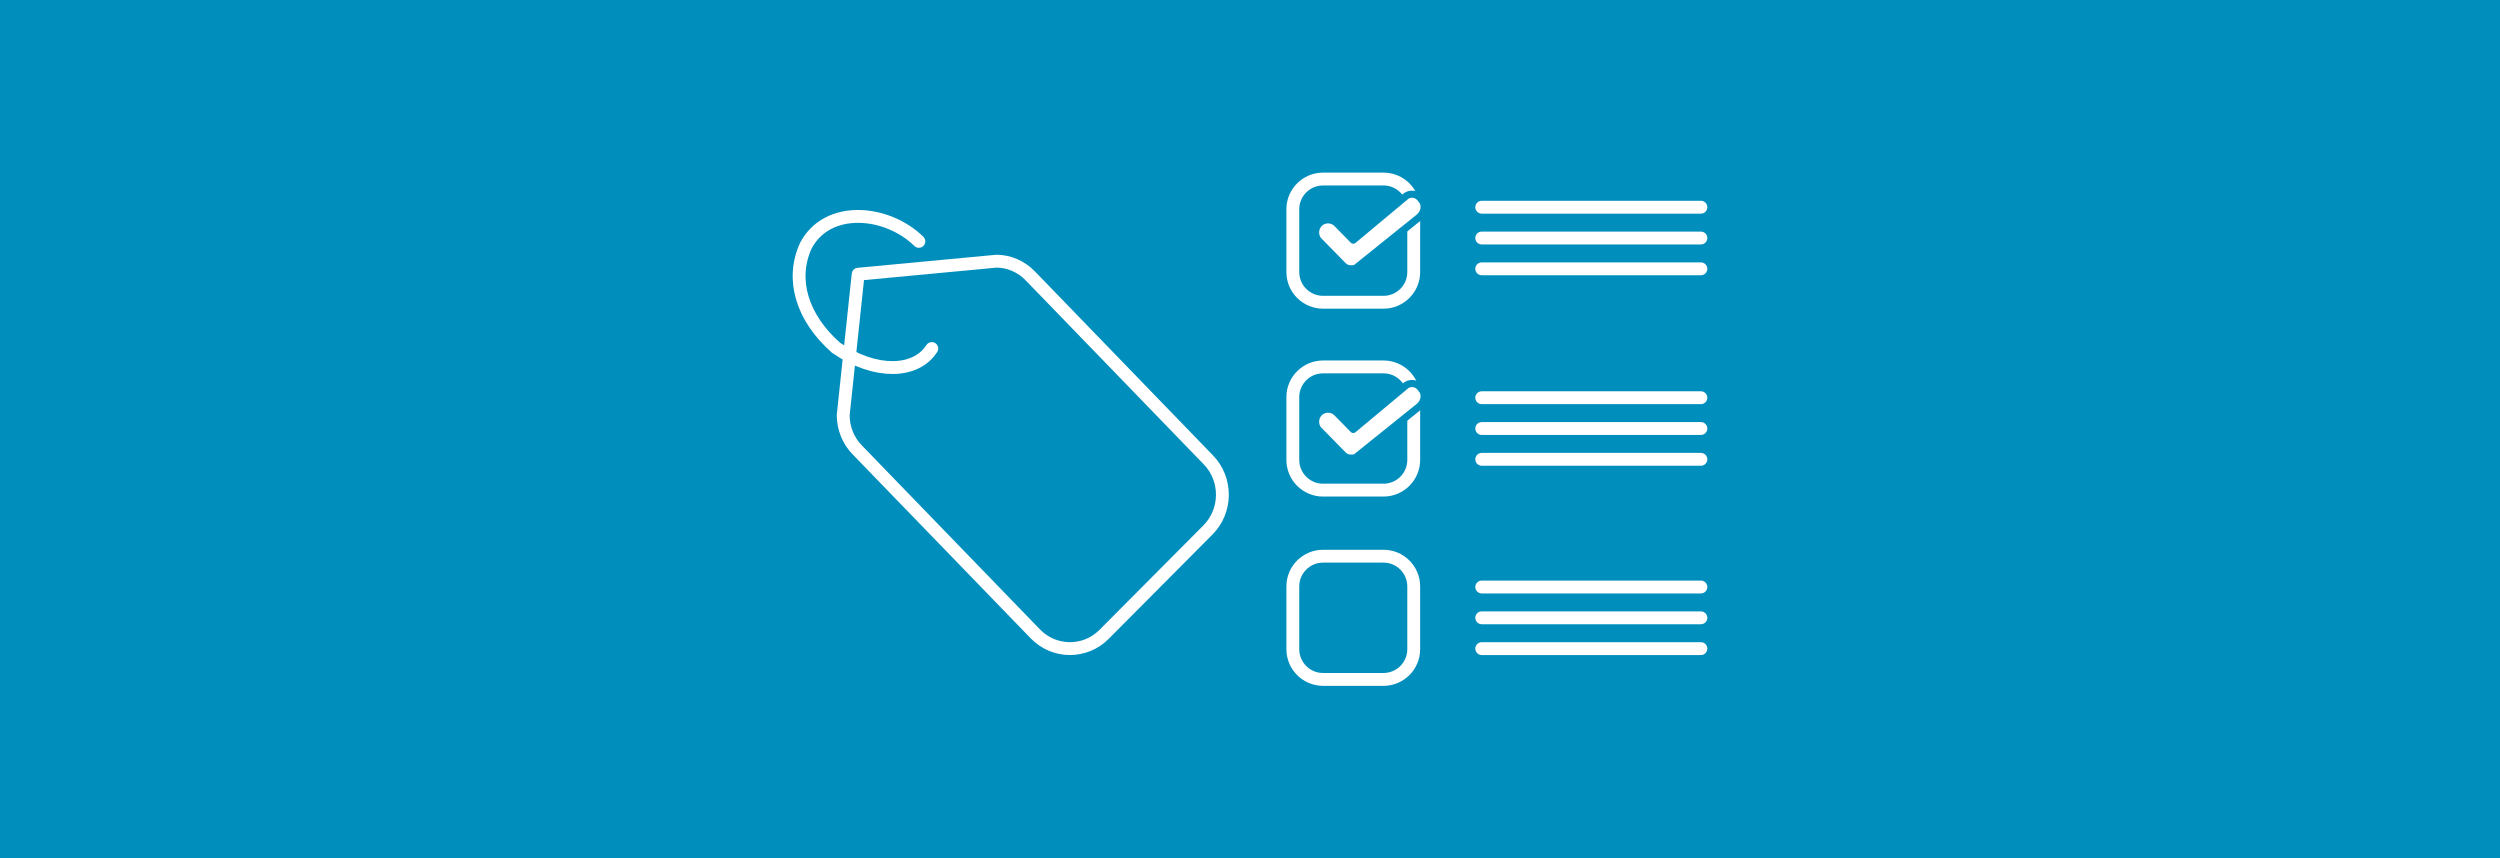
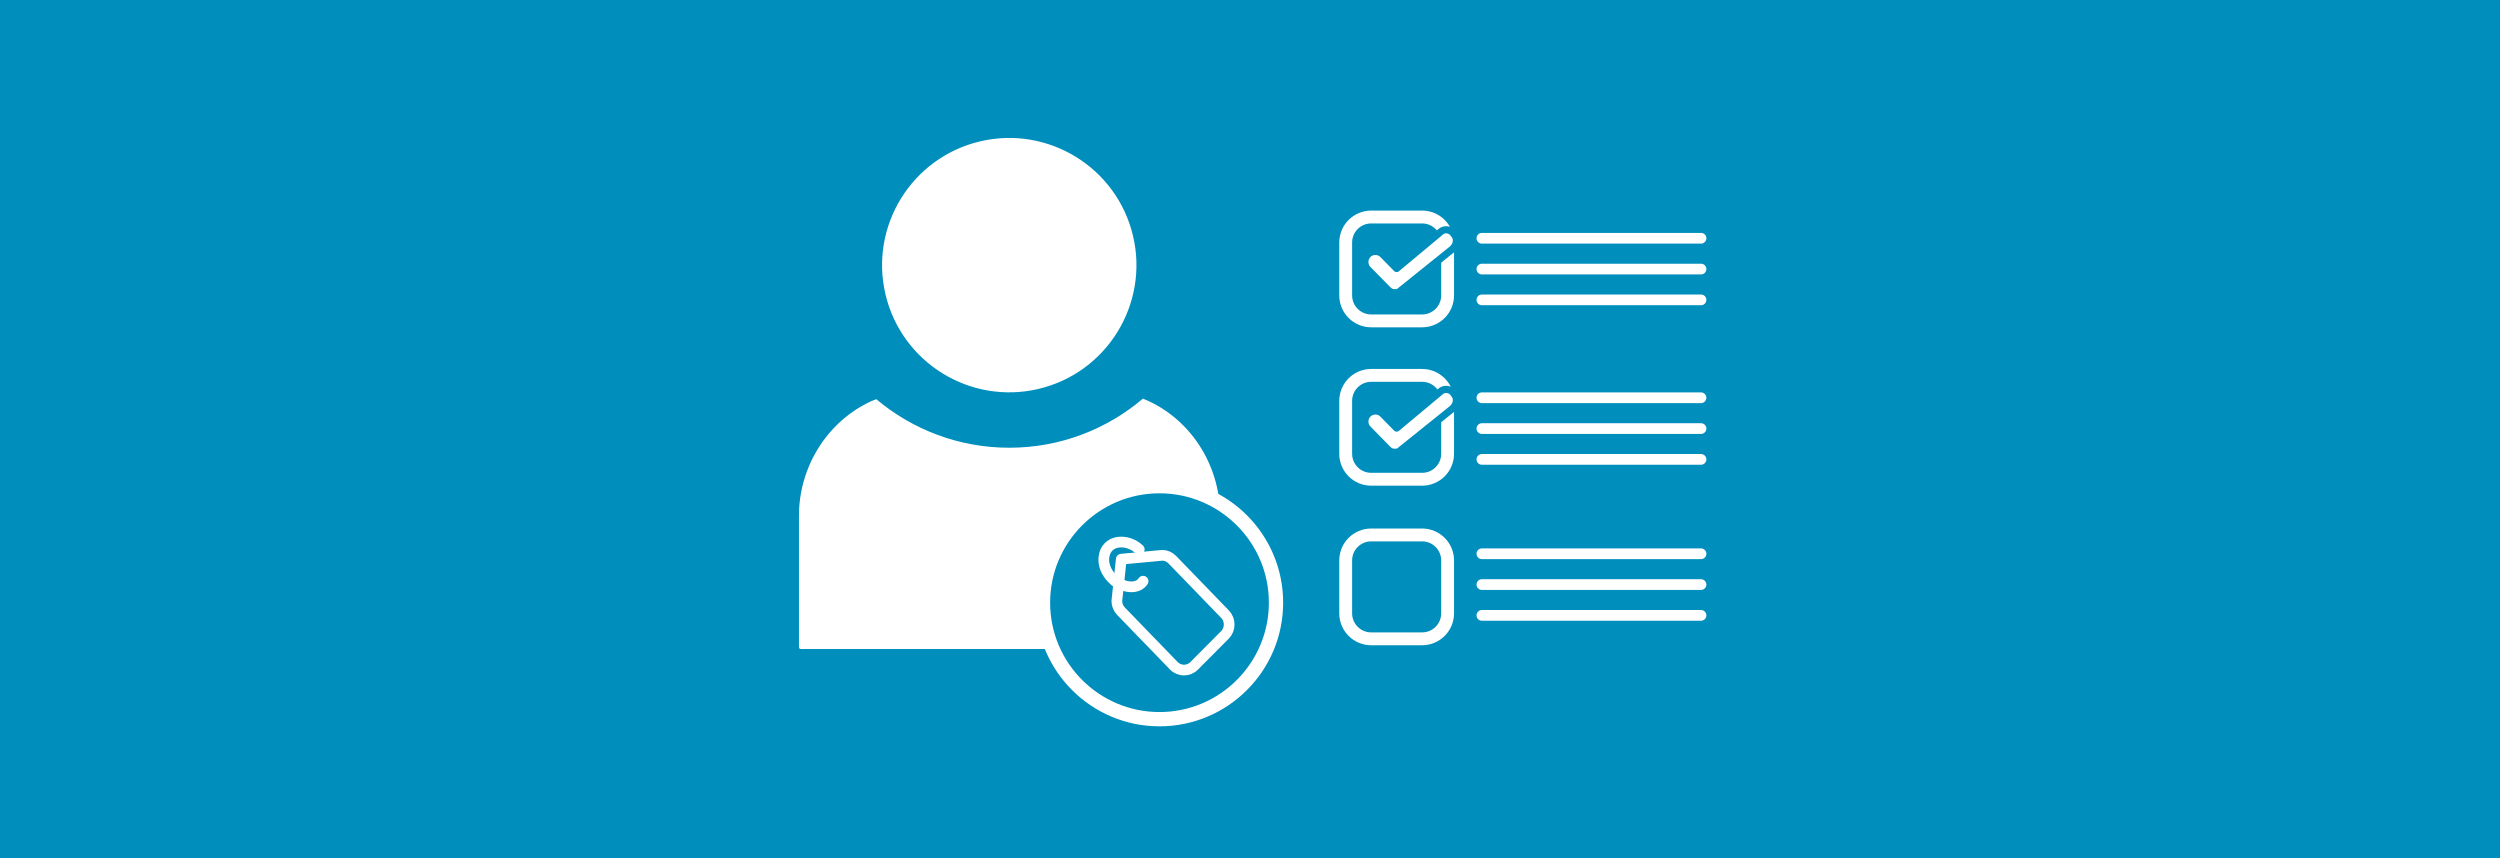
<svg xmlns="http://www.w3.org/2000/svg" width="100%" height="100%" viewBox="0 0 350 120" version="1.1" xml:space="preserve" style="fill-rule:evenodd;clip-rule:evenodd;stroke-linecap:round;stroke-miterlimit:1.5;">
  <rect x="0" y="0" width="350" height="120.184" style="fill:#008ebd;" />
  <g>
-     <path d="M197.922,29.297c0,-2.335 -1.896,-4.232 -4.232,-4.232l-8.463,0c-2.336,0 -4.232,1.897 -4.232,4.232l0,8.787c0,2.335 1.896,4.231 4.232,4.231l8.463,0c2.336,0 4.232,-1.896 4.232,-4.231l0,-8.787Z" style="fill:#008ebd;stroke:#fff;stroke-width:1.8px;" />
-     <path d="M197.922,55.6c0,-2.336 -1.896,-4.232 -4.232,-4.232l-8.463,0c-2.336,0 -4.232,1.896 -4.232,4.232l0,8.786c0,2.336 1.896,4.232 4.232,4.232l8.463,0c2.336,0 4.232,-1.896 4.232,-4.232l0,-8.786Z" style="fill:#008ebd;stroke:#fff;stroke-width:1.8px;" />
-     <path d="M197.922,82.1c0,-2.336 -1.896,-4.232 -4.232,-4.232l-8.463,0c-2.336,0 -4.232,1.896 -4.232,4.232l0,8.787c0,2.335 1.896,4.231 4.232,4.231l8.463,0c2.336,0 4.232,-1.896 4.232,-4.231l0,-8.787Z" style="fill:#008ebd;stroke:#fff;stroke-width:1.8px;" />
-     <path d="M184.696,57.78c0.656,-0.669 1.806,-0.669 2.462,0l2.298,2.342l7.223,-6.022c0.657,-0.669 1.806,-0.502 2.298,0.334c0.657,0.67 0.493,1.841 -0.328,2.51l-8.536,6.859c-0.328,0.334 -0.657,0.334 -0.985,0.334c-0.492,0 -0.821,-0.167 -1.149,-0.502l-3.447,-3.513c-0.493,-0.669 -0.493,-1.673 0.164,-2.342Z" style="fill:#fff;stroke:#008ebd;stroke-width:1px;stroke-linecap:butt;stroke-linejoin:round;stroke-miterlimit:1.414;" />
-     <path d="M184.696,31.277c0.656,-0.669 1.806,-0.669 2.462,0l2.298,2.342l7.223,-6.022c0.657,-0.669 1.806,-0.502 2.298,0.335c0.657,0.669 0.493,1.84 -0.328,2.509l-8.536,6.859c-0.328,0.334 -0.657,0.334 -0.985,0.334c-0.492,0 -0.821,-0.167 -1.149,-0.502l-3.447,-3.513c-0.493,-0.669 -0.493,-1.672 0.164,-2.342Z" style="fill:#fff;stroke:#008ebd;stroke-width:1px;stroke-linecap:butt;stroke-linejoin:round;stroke-miterlimit:1.414;" />
+     <path d="M202.666,33.949c0,-1.969 -1.599,-3.567 -3.568,-3.567l-7.134,0c-1.969,0 -3.567,1.598 -3.567,3.567l0,7.407c0,1.969 1.598,3.567 3.567,3.567l7.134,0c1.969,0 3.568,-1.598 3.568,-3.567l0,-7.407Z" style="fill:#008ebd;stroke:#fff;stroke-width:1.8px;" />
+     <path d="M202.666,56.121c0,-1.968 -1.599,-3.567 -3.568,-3.567l-7.134,0c-1.969,0 -3.567,1.599 -3.567,3.567l0,7.407c0,1.969 1.598,3.567 3.567,3.567l7.134,0c1.969,0 3.568,-1.598 3.568,-3.567l0,-7.407Z" style="fill:#008ebd;stroke:#fff;stroke-width:1.8px;" />
+     <path d="M202.666,78.461c0,-1.969 -1.599,-3.568 -3.568,-3.568l-7.134,0c-1.969,0 -3.567,1.599 -3.567,3.568l0,7.406c0,1.969 1.598,3.568 3.567,3.568l7.134,0c1.969,0 3.568,-1.599 3.568,-3.568l0,-7.406Z" style="fill:#008ebd;stroke:#fff;stroke-width:1.8px;" />
+     <path d="M191.516,57.96c0.554,-0.564 1.522,-0.564 2.076,0l1.937,1.974l6.089,-5.077c0.553,-0.564 1.522,-0.423 1.937,0.282c0.554,0.564 0.415,1.551 -0.277,2.116l-7.195,5.781c-0.277,0.282 -0.554,0.282 -0.831,0.282c-0.415,0 -0.691,-0.141 -0.968,-0.423l-2.906,-2.961c-0.415,-0.564 -0.415,-1.41 0.138,-1.974Z" style="fill:#fff;stroke:#008ebd;stroke-width:1px;stroke-linecap:butt;stroke-linejoin:round;stroke-miterlimit:1.414;" />
+     <path d="M191.516,35.618c0.554,-0.564 1.522,-0.564 2.076,0l1.937,1.975l6.089,-5.077c0.553,-0.564 1.522,-0.423 1.937,0.282c0.554,0.564 0.415,1.551 -0.277,2.115l-7.195,5.782c-0.277,0.282 -0.554,0.282 -0.831,0.282c-0.415,0 -0.691,-0.141 -0.968,-0.423l-2.906,-2.961c-0.415,-0.564 -0.415,-1.411 0.138,-1.975Z" style="fill:#fff;stroke:#008ebd;stroke-width:1px;stroke-linecap:butt;stroke-linejoin:round;stroke-miterlimit:1.414;" />
  </g>
  <g>
-     <path d="M130.452,48.794c-2.19,3.42 -7.796,3.722 -13.407,-0.107c-4.77,-4.221 -6.389,-9.552 -4.225,-14.298c3.045,-5.759 11.387,-4.951 15.819,-0.599" style="fill:#3c5862;fill-opacity:0;stroke:#fff;stroke-width:1.8px;stroke-linejoin:round;stroke-miterlimit:5;" />
-     <path d="M139.537,36.563c1.692,0.022 3.396,0.711 4.695,2.052l24.944,25.77c2.638,2.725 2.609,7.121 -0.066,9.809l-14.537,14.615c-2.674,2.688 -6.988,2.658 -9.626,-0.067l-24.944,-25.769c-1.299,-1.342 -1.951,-3.088 -1.954,-4.854l2.094,-19.73l19.394,-1.826Z" style="fill:#3c5862;fill-opacity:0;stroke:#fff;stroke-width:1.8px;stroke-linejoin:round;" />
+     <path d="M137.206,19.793c9.563,-2.258 19.161,3.673 21.419,13.236c2.258,9.564 -3.673,19.162 -13.236,21.42c-9.564,2.258 -19.161,-3.673 -21.42,-13.236c-2.258,-9.564 3.673,-19.162 13.237,-21.42Z" style="fill:#fff;" />
+     <path d="M170.803,71.369c-0.335,-7.109 -4.717,-13.134 -10.794,-15.56c-5.048,4.28 -11.571,6.873 -18.707,6.873c-7.096,0 -13.588,-2.562 -18.625,-6.798c-0.283,0.114 -0.571,0.218 -0.846,0.347c-0.107,0.051 -0.213,0.102 -0.32,0.155c-1.755,0.872 -3.347,2.052 -4.71,3.472c-0.083,0.086 -0.162,0.173 -0.243,0.26c-2.731,2.966 -4.48,6.918 -4.689,11.276c-0.014,0.291 -0.013,0.584 -0.013,0.878l0,18.3c0,0.375 0.349,0.29 0.708,0.29l57.738,0c0.359,0 0.508,0.086 0.508,-0.29l0,-18.3c0.001,-0.294 0.007,-0.612 -0.007,-0.903Z" style="fill:#fff;fill-rule:nonzero;" />
+   </g>
+   <path d="M162.309,68.063c9.003,-0.011 16.321,7.289 16.332,16.292c0.011,9.002 -7.289,16.321 -16.292,16.332c-9.002,0.011 -16.321,-7.289 -16.332,-16.292c-0.011,-9.003 7.289,-16.321 16.292,-16.332Z" style="fill:#008ebd;stroke:#fff;stroke-width:2px;stroke-linejoin:round;" />
+   <g>
+     <path d="M160.033,81.366c-0.649,1.013 -2.309,1.102 -3.971,-0.032c-1.413,-1.251 -1.893,-2.83 -1.252,-4.236c0.902,-1.706 3.373,-1.466 4.686,-0.177" style="fill:#3c5862;fill-opacity:0;stroke:#fff;stroke-width:1.5px;stroke-linejoin:round;stroke-miterlimit:5;" />
+     <path d="M162.725,77.742c0.501,0.007 1.005,0.211 1.39,0.608l7.39,7.634c0.781,0.808 0.772,2.11 -0.02,2.906l-4.306,4.329c-0.793,0.797 -2.07,0.788 -2.852,-0.019l-7.389,-7.634c-0.385,-0.398 -0.578,-0.915 -0.579,-1.438l0.62,-5.845l5.746,-0.541Z" style="fill:#3c5862;fill-opacity:0;stroke:#fff;stroke-width:1.5px;stroke-linejoin:round;" />
  </g>
  <g>
-     <path d="M207.443,29.009l30.681,0" style="fill:none;stroke:#fff;stroke-width:1.8px;stroke-linejoin:round;stroke-miterlimit:5;" />
-     <path d="M207.443,33.322l30.681,0" style="fill:none;stroke:#fff;stroke-width:1.8px;stroke-linejoin:round;stroke-miterlimit:5;" />
-     <path d="M207.443,37.634l30.681,0" style="fill:none;stroke:#fff;stroke-width:1.8px;stroke-linejoin:round;stroke-miterlimit:5;" />
+     <path d="M207.464,33.356l30.68,0" style="fill:none;stroke:#fff;stroke-width:1.5px;stroke-linejoin:round;stroke-miterlimit:5;" />
+     <path d="M207.464,37.668l30.68,0" style="fill:none;stroke:#fff;stroke-width:1.5px;stroke-linejoin:round;stroke-miterlimit:5;" />
+     <path d="M207.464,41.981l30.68,0" style="fill:none;stroke:#fff;stroke-width:1.5px;stroke-linejoin:round;stroke-miterlimit:5;" />
  </g>
  <g>
-     <path d="M207.443,55.68l30.681,0" style="fill:none;stroke:#fff;stroke-width:1.8px;stroke-linejoin:round;stroke-miterlimit:5;" />
-     <path d="M207.443,59.993l30.681,0" style="fill:none;stroke:#fff;stroke-width:1.8px;stroke-linejoin:round;stroke-miterlimit:5;" />
-     <path d="M207.443,64.305l30.681,0" style="fill:none;stroke:#fff;stroke-width:1.8px;stroke-linejoin:round;stroke-miterlimit:5;" />
+     <path d="M207.464,55.687l30.68,0" style="fill:none;stroke:#fff;stroke-width:1.5px;stroke-linejoin:round;stroke-miterlimit:5;" />
+     <path d="M207.464,60l30.68,0" style="fill:none;stroke:#fff;stroke-width:1.5px;stroke-linejoin:round;stroke-miterlimit:5;" />
+     <path d="M207.464,64.313l30.68,0" style="fill:none;stroke:#fff;stroke-width:1.5px;stroke-linejoin:round;stroke-miterlimit:5;" />
  </g>
  <g>
-     <path d="M207.443,82.181l30.681,0" style="fill:none;stroke:#fff;stroke-width:1.8px;stroke-linejoin:round;stroke-miterlimit:5;" />
-     <path d="M207.443,86.493l30.681,0" style="fill:none;stroke:#fff;stroke-width:1.8px;stroke-linejoin:round;stroke-miterlimit:5;" />
-     <path d="M207.443,90.806l30.681,0" style="fill:none;stroke:#fff;stroke-width:1.8px;stroke-linejoin:round;stroke-miterlimit:5;" />
+     <path d="M207.464,77.527l30.68,0" style="fill:none;stroke:#fff;stroke-width:1.5px;stroke-linejoin:round;stroke-miterlimit:5;" />
+     <path d="M207.464,81.84l30.68,0" style="fill:none;stroke:#fff;stroke-width:1.5px;stroke-linejoin:round;stroke-miterlimit:5;" />
+     <path d="M207.464,86.152l30.68,0" style="fill:none;stroke:#fff;stroke-width:1.5px;stroke-linejoin:round;stroke-miterlimit:5;" />
  </g>
</svg>
